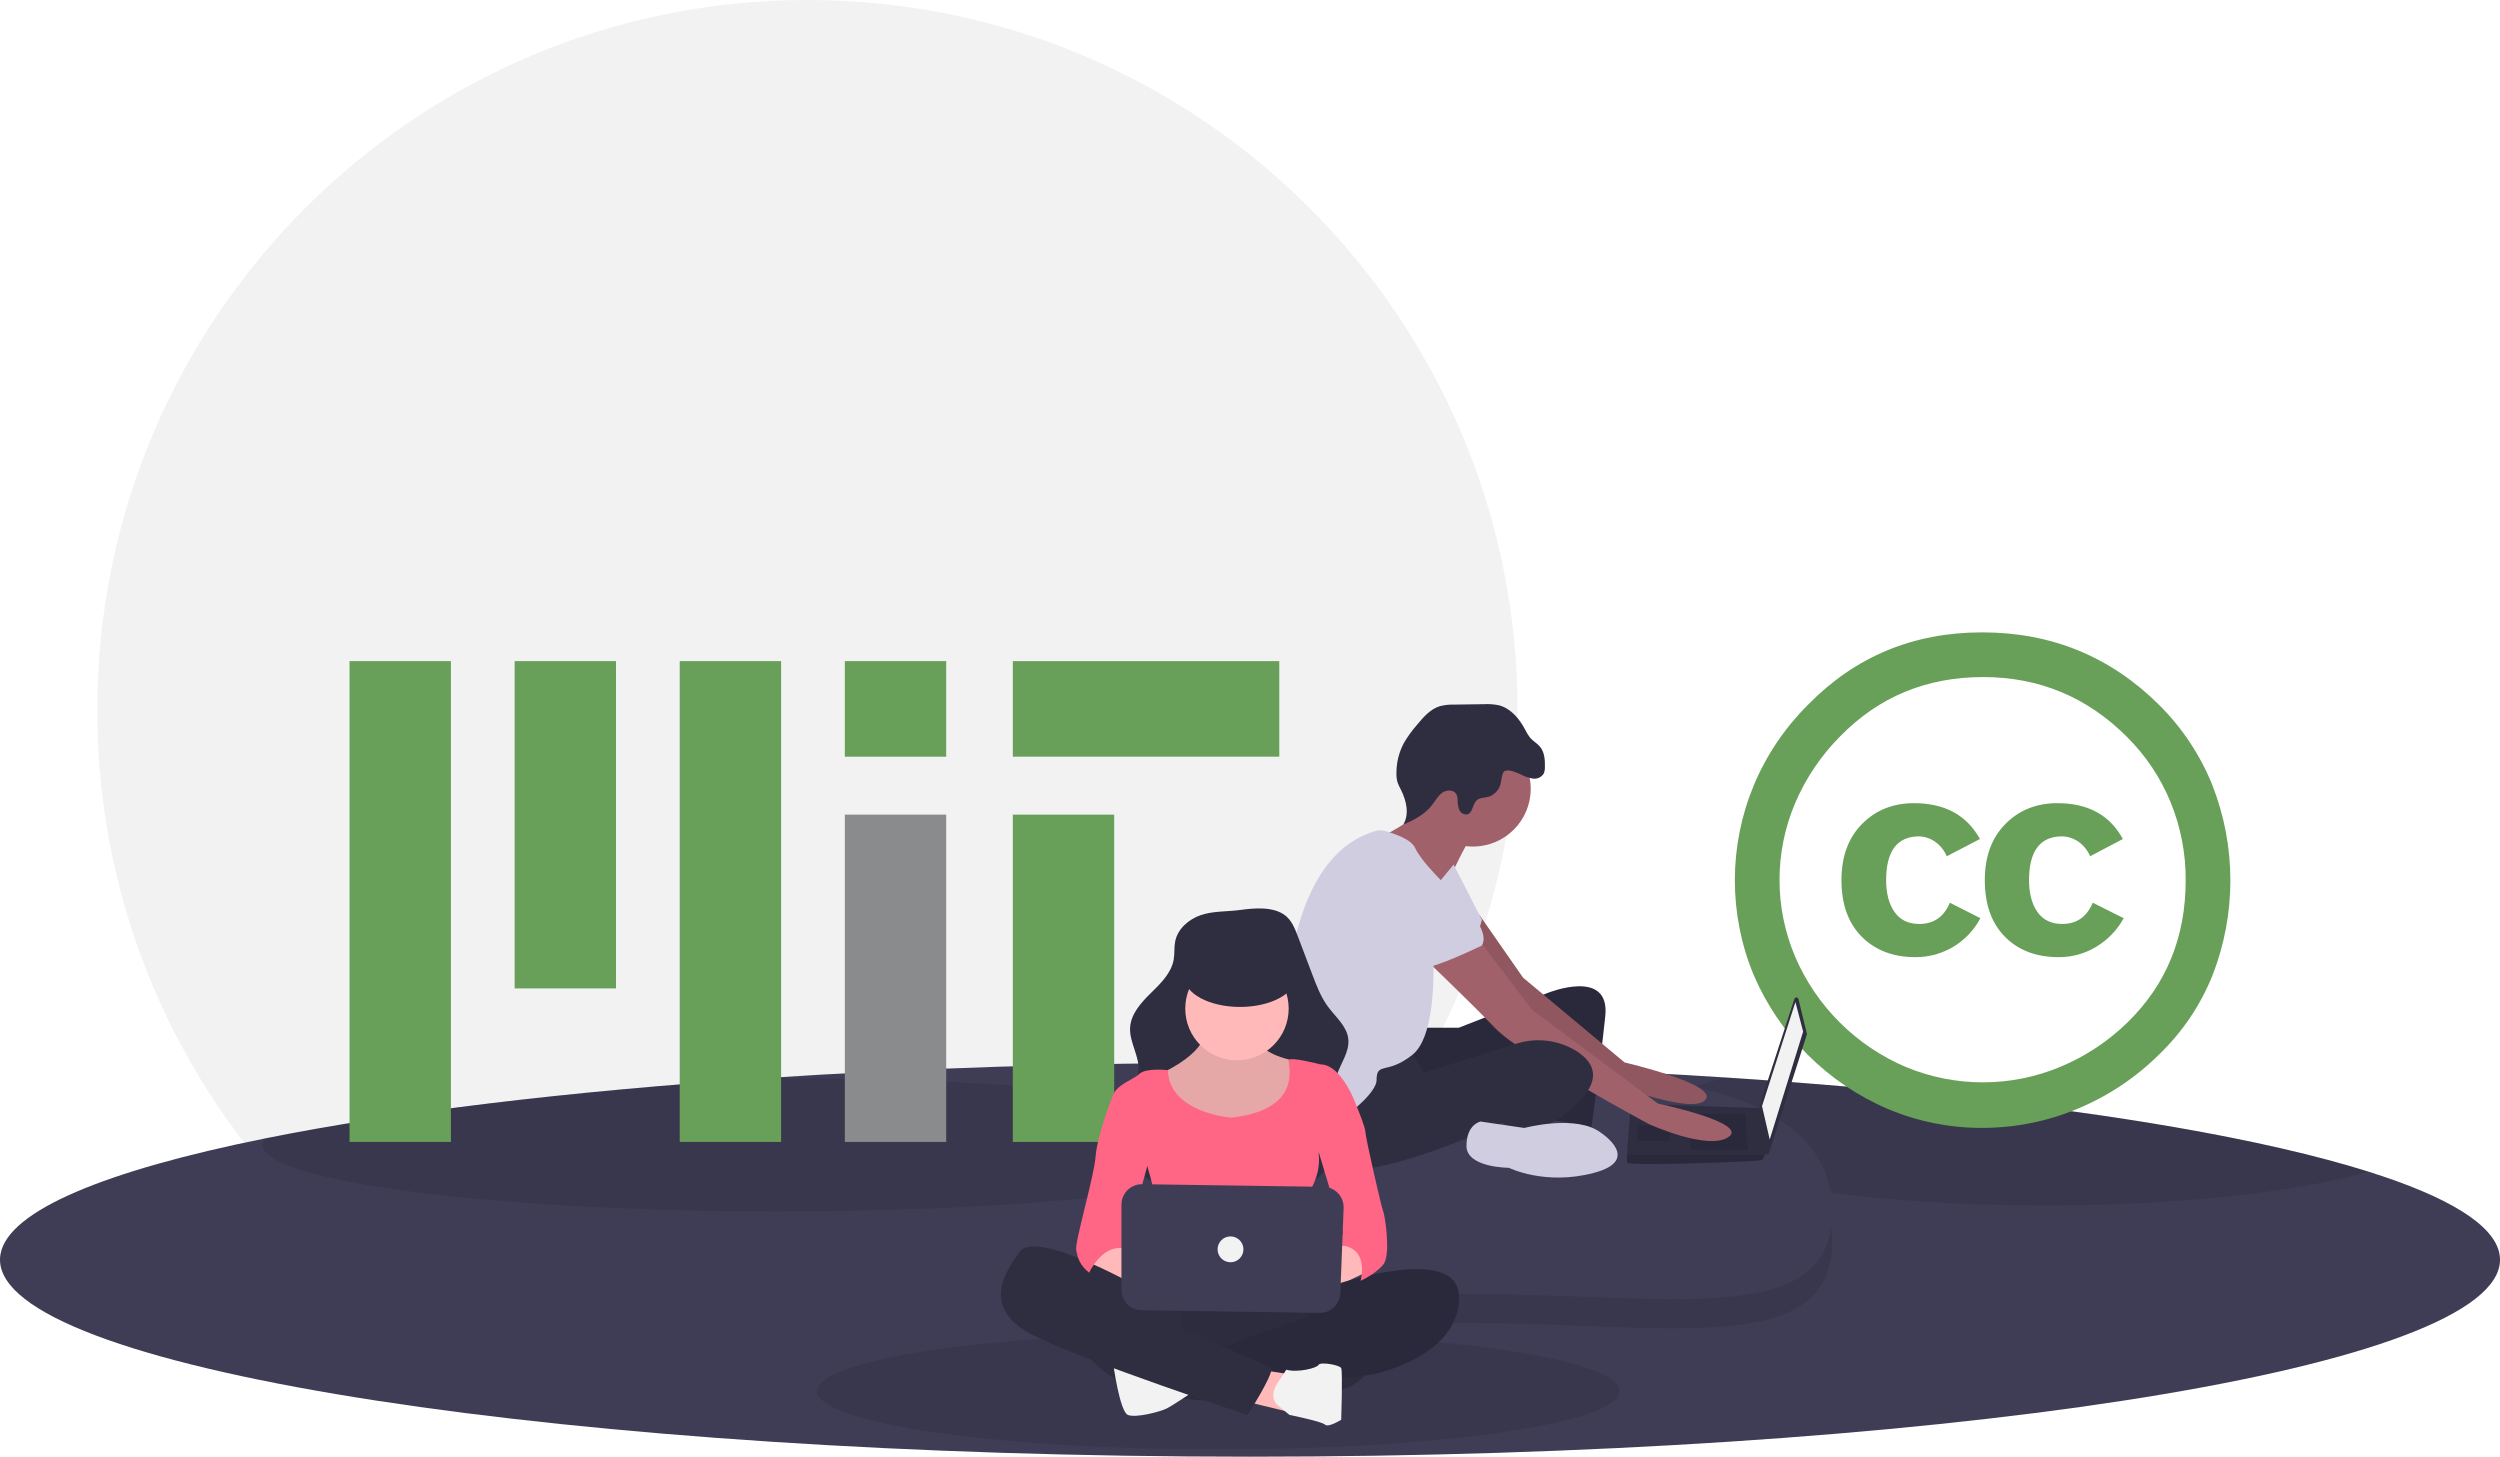
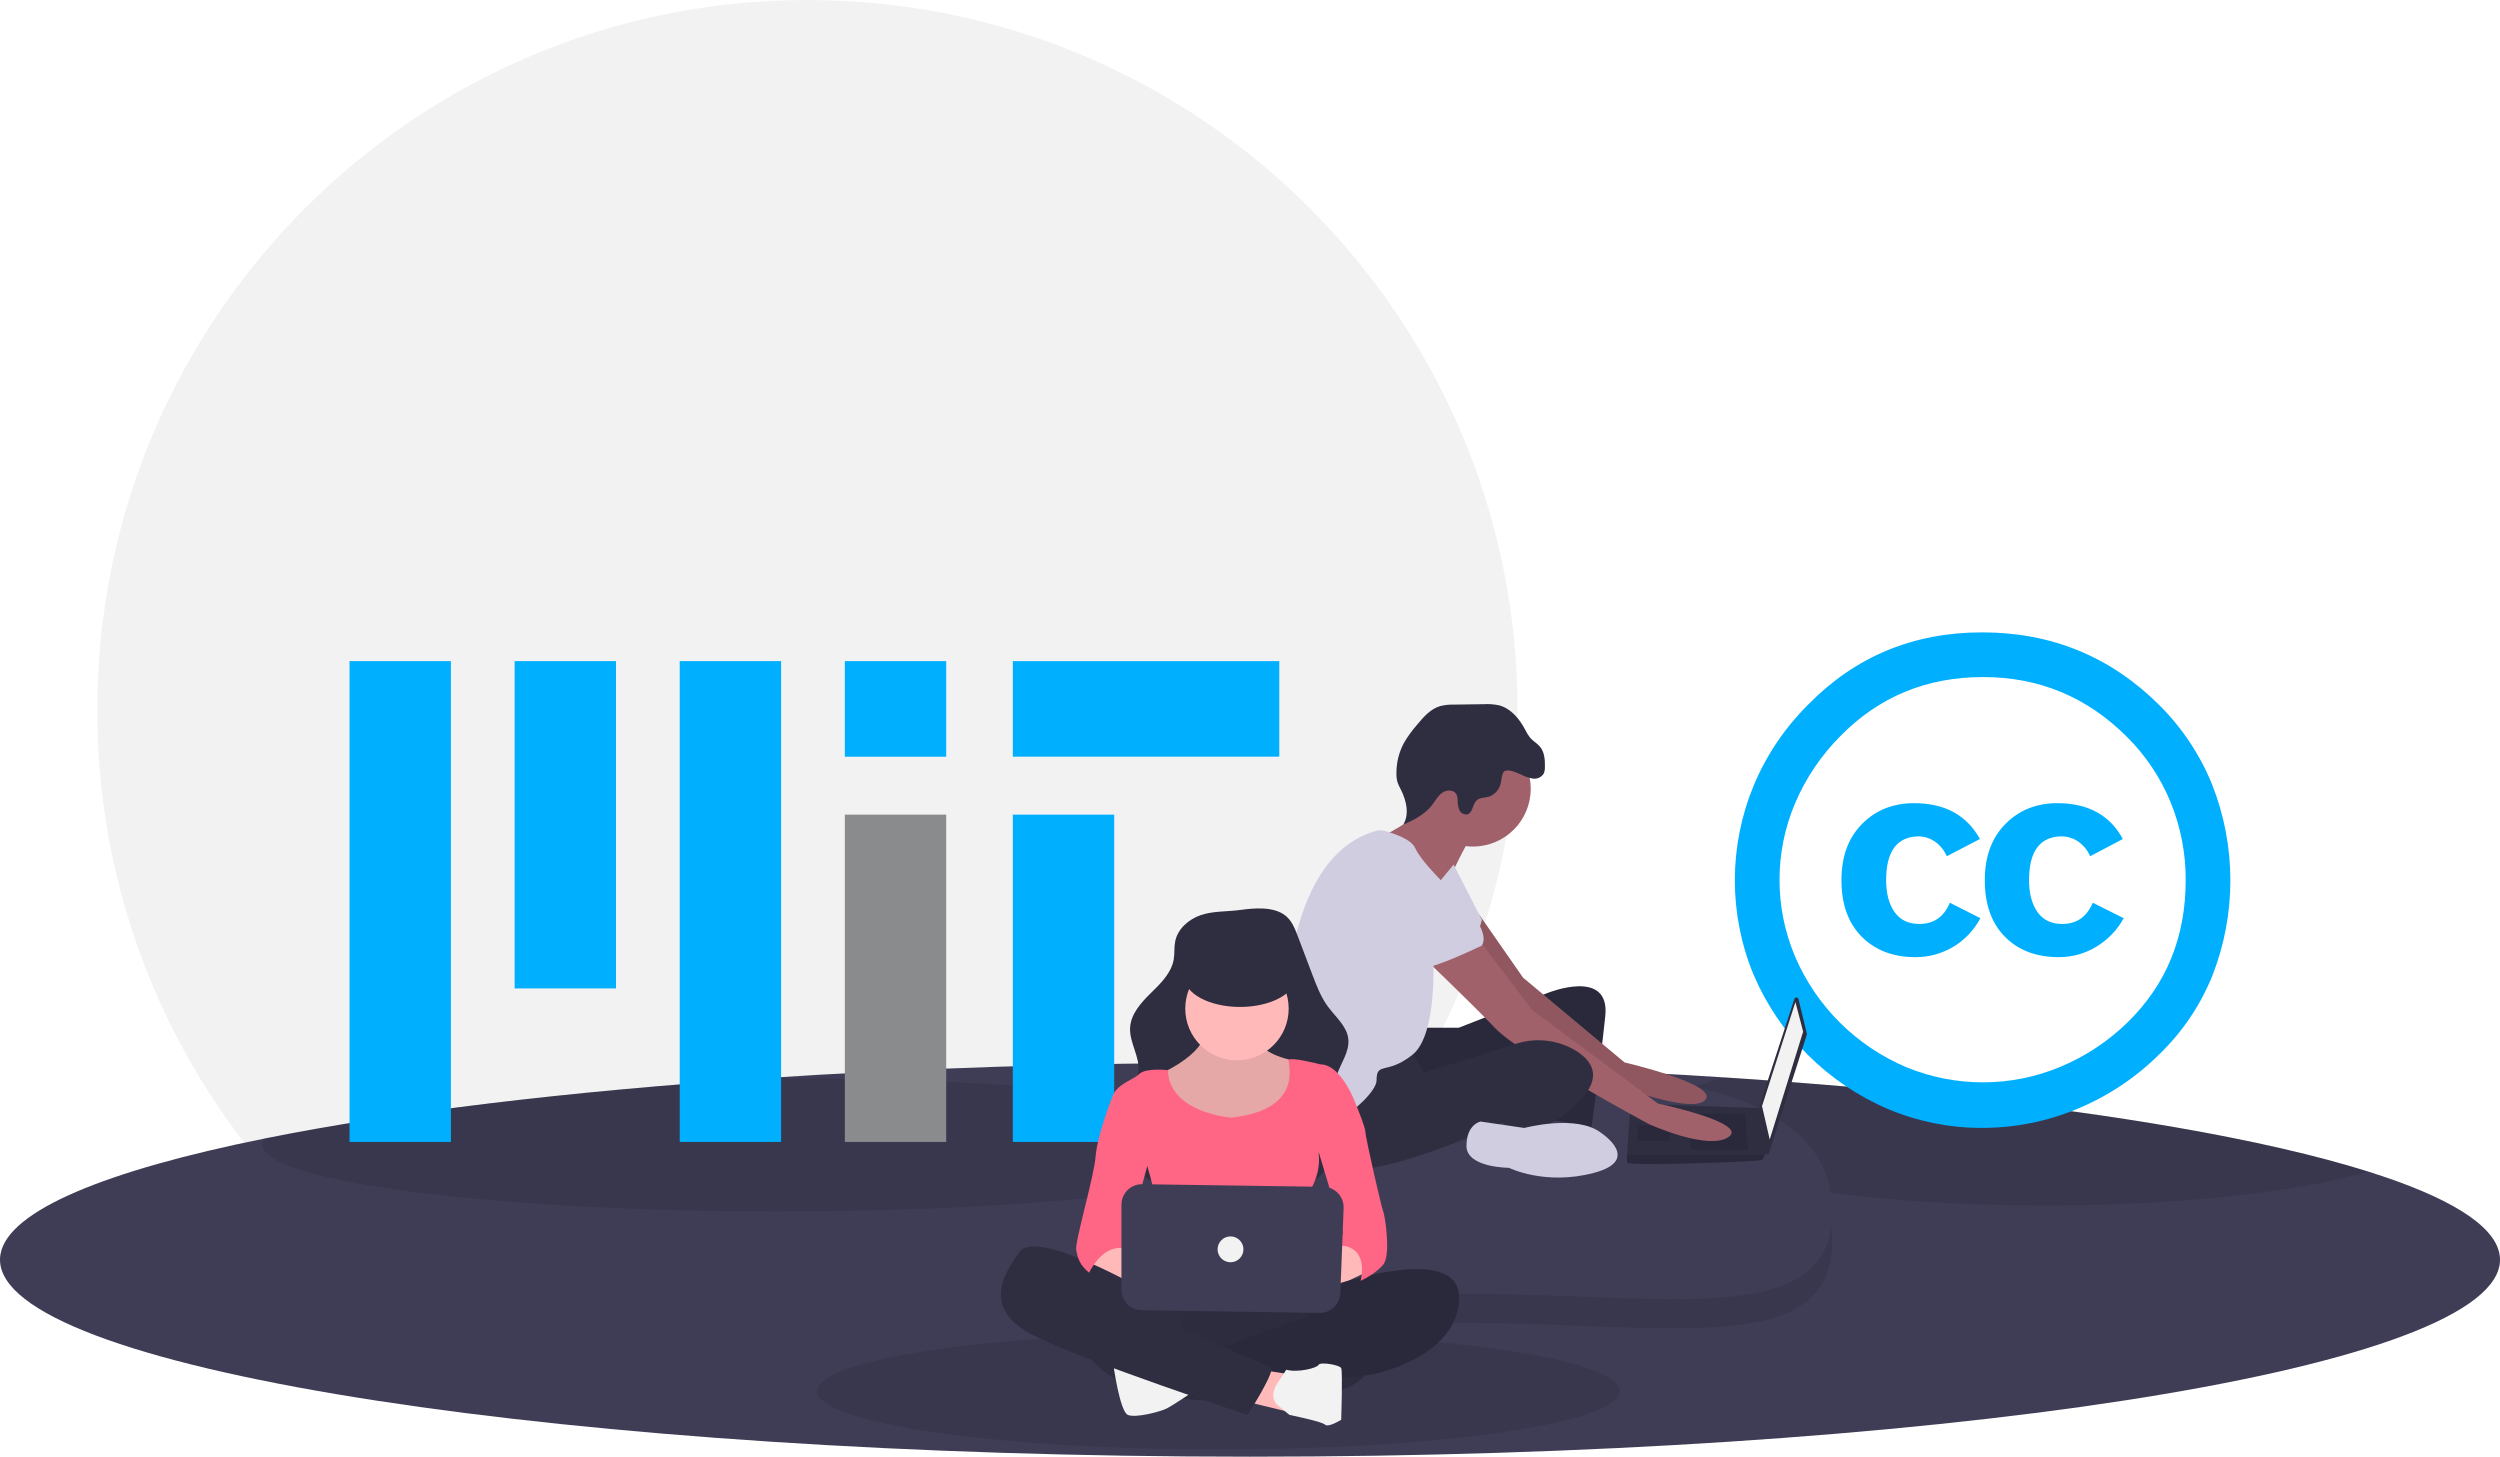
<svg xmlns="http://www.w3.org/2000/svg" data-name="Layer 1" width="1028" height="598.997" viewBox="0 0 1028 598.997">
  <circle cx="332.005" cy="292.004" r="292.004" fill="#f2f2f2" />
  <path d="M1028 517.997a13.69 13.69 0 01-.17 2.12c-7.14 43.76-234.46 78.88-513.83 78.88S7.31 563.877.17 520.117a13.675 13.675 0 01-.17-2.12c0-.2 0-.41.02-.61 0-.11.01-.21.01-.32a.49.49 0 00.01-.12c.04-.45.1-.88.18-1.32 3.26-17.89 43.35-34.33 108.74-47.5 53.48-10.77 123.89-19.36 204.93-24.76 61.5-4.1 129.12-6.37 200.11-6.37 57.12 0 112.06 1.47 163.38 4.17h.02q16.11.855 31.74 1.87c71.33 4.62 134.63 11.69 185.63 20.54 31.37 5.45 58.1 11.58 79.19 18.22h.01c32.46 10.23 51.6 21.7 53.81 33.83.08.44.14.87.18 1.32a.487.487 0 00.01.12c0 .11.01.21.01.32.02.2.02.41.02.61z" fill="#3f3d56" />
  <ellipse cx="501" cy="571.997" rx="165" ry="24" opacity=".1" />
  <path d="M973.96 481.797c-5.77 1.65-12.27 3.18-19.4 4.58-29.36 5.78-69.42 9.33-113.53 9.33-49.28 0-93.45-4.43-123.38-11.44-24.84-5.82-39.88-13.39-39.88-21.7 0-7.3 11.64-14.06 31.37-19.53 71.33 4.62 134.63 11.69 185.63 20.54 31.37 5.45 58.1 11.58 79.19 18.22zM532 470.747c0 15.13-94.92 27.4-212 27.4s-212-12.27-212-27.4a4.372 4.372 0 01.96-2.62c53.48-10.77 123.89-19.36 204.93-24.76q3.045-.015 6.11-.01c117.08 0 212 12.26 212 27.39z" opacity=".1" />
-   <path fill="#68a059" d="M416.472 334.975h41.685v134.584h-41.685zm-136.966-63.124h41.685v197.708h-41.685zm-135.776 0h41.685v197.708H143.73zm67.888 0h41.685v134.584h-41.685zm135.775 0h41.685v39.303h-41.685z" />
+   <path fill="#00b0ff" d="M416.472 334.975h41.685v134.584h-41.685zm-136.966-63.124h41.685v197.708h-41.685zm-135.776 0h41.685v197.708H143.73zm67.888 0h41.685v134.584h-41.685zm135.775 0h41.685v39.303h-41.685z" />
  <path fill="#8a8b8c" d="M347.393 334.975h41.685v134.584h-41.685z" />
-   <path fill="#68a059" d="M416.472 271.851h109.573v39.303H416.472zm398.59-11.822q42.748 0 72.774 29.84a97.983 97.983 0 0121.832 32.838 107.346 107.346 0 01.095 78.409 93.533 93.533 0 01-21.74 32.294 104.704 104.704 0 01-33.84 22.56 101.425 101.425 0 01-39.115 7.824 99.015 99.015 0 01-38.661-7.734 104.845 104.845 0 01-55.4-55.396 101.764 101.764 0 01.09-77.594 102.307 102.307 0 0122.468-33.386q29.109-29.649 71.497-29.655zm.37 18.377q-34.93 0-58.769 24.38a87.595 87.595 0 00-18.466 27.38 80.789 80.789 0 000 63.312 86.249 86.249 0 0045.577 45.31 82.687 82.687 0 0063.41-.09 87.995 87.995 0 0027.741-18.374q23.831-23.287 23.828-58.405a83.659 83.659 0 00-6.186-32.02 81.465 81.465 0 00-18.002-26.93q-24.576-24.561-59.134-24.563zm-1.277 66.59l-13.65 7.098a14.006 14.006 0 00-5.364-6.368 12.087 12.087 0 00-5.916-1.818q-13.64 0-13.646 18.011 0 8.186 3.454 13.095 3.458 4.915 10.192 4.916 8.916 0 12.557-8.733l12.55 6.368a29.99 29.99 0 01-26.744 16.011q-13.644 0-22.016-8.37-8.367-8.367-8.367-23.284 0-14.556 8.46-23.105 8.457-8.549 21.379-8.552 18.926-.01 27.11 14.732zm58.764 0l-13.464 7.098a13.992 13.992 0 00-5.368-6.368 12.373 12.373 0 00-6.094-1.818q-13.645 0-13.65 18.011 0 8.186 3.458 13.095 3.453 4.915 10.192 4.916 8.907 0 12.547-8.733l12.736 6.368a31.277 31.277 0 01-11.274 11.736 29.398 29.398 0 01-15.464 4.275q-13.831 0-22.1-8.37-8.29-8.367-8.284-23.284 0-14.556 8.463-23.105 8.453-8.549 21.373-8.552 18.922-.01 26.93 14.732z" />
+   <path fill="#00b0ff" d="M416.472 271.851h109.573v39.303H416.472zm398.59-11.822q42.748 0 72.774 29.84a97.983 97.983 0 0121.832 32.838 107.346 107.346 0 01.095 78.409 93.533 93.533 0 01-21.74 32.294 104.704 104.704 0 01-33.84 22.56 101.425 101.425 0 01-39.115 7.824 99.015 99.015 0 01-38.661-7.734 104.845 104.845 0 01-55.4-55.396 101.764 101.764 0 01.09-77.594 102.307 102.307 0 0122.468-33.386q29.109-29.649 71.497-29.655zm.37 18.377q-34.93 0-58.769 24.38a87.595 87.595 0 00-18.466 27.38 80.789 80.789 0 000 63.312 86.249 86.249 0 0045.577 45.31 82.687 82.687 0 0063.41-.09 87.995 87.995 0 0027.741-18.374q23.831-23.287 23.828-58.405a83.659 83.659 0 00-6.186-32.02 81.465 81.465 0 00-18.002-26.93q-24.576-24.561-59.134-24.563zm-1.277 66.59l-13.65 7.098a14.006 14.006 0 00-5.364-6.368 12.087 12.087 0 00-5.916-1.818q-13.64 0-13.646 18.011 0 8.186 3.454 13.095 3.458 4.915 10.192 4.916 8.916 0 12.557-8.733l12.55 6.368a29.99 29.99 0 01-26.744 16.011q-13.644 0-22.016-8.37-8.367-8.367-8.367-23.284 0-14.556 8.46-23.105 8.457-8.549 21.379-8.552 18.926-.01 27.11 14.732zm58.764 0l-13.464 7.098a13.992 13.992 0 00-5.368-6.368 12.373 12.373 0 00-6.094-1.818q-13.645 0-13.65 18.011 0 8.186 3.458 13.095 3.453 4.915 10.192 4.916 8.907 0 12.547-8.733l12.736 6.368a31.277 31.277 0 01-11.274 11.736 29.398 29.398 0 01-15.464 4.275q-13.831 0-22.1-8.37-8.29-8.367-8.284-23.284 0-14.556 8.463-23.105 8.453-8.549 21.373-8.552 18.922-.01 26.93 14.732z" />
  <path d="M753.417 510.336c0 48.737-67.934 33.662-151.113 33.662S452.2 559.073 452.2 510.336s67.925-59.338 151.104-59.338 150.113 10.6 150.113 59.338z" opacity=".1" />
  <path d="M753.417 498.336c0 48.737-67.934 33.662-151.113 33.662S452.2 547.073 452.2 498.336s67.925-59.338 151.104-59.338 150.113 10.6 150.113 59.338z" fill="#3f3d56" />
  <path d="M739.542 410.842l3.433 14.164a.885.885 0 01-.017.478l-15.576 48.673a.885.885 0 01-1.721-.17l-2.155-18.961a.885.885 0 01.038-.374l14.297-43.876a.885.885 0 011.7.066z" fill="#2f2e41" />
  <path fill="#f2f2f2" d="M738.278 412.038l3.171 12.152-13.738 44.382-3.17-13.737 13.737-42.797z" />
  <path d="M669.064 478.083c.528 1.585 54.949-.529 55.477-1.057a11.469 11.469 0 001.163-2.114c.496-1.056.95-2.113.95-2.113l-2.113-17.108-53.892-1.913s-1.347 14.498-1.622 21.134a15.853 15.853 0 00.037 3.17z" fill="#2f2e41" />
  <path opacity=".1" d="M717.673 458.005l1.056 14.794h-23.776v-14.794h22.72zm-30.645 4.755l.142-.028-.67 6.368h-13.209v-6.34h13.737zm-17.964 15.323c.528 1.585 54.949-.529 55.477-1.057a11.469 11.469 0 001.163-2.114h-56.677a15.853 15.853 0 00.037 3.17z" />
  <path d="M585.055 422.605h14.794l36.457-14.265s25.89-10.568 23.776 9.51-5.812 47.024-5.812 47.024-11.624-5.284-17.964-3.699-2.114-32.23-2.114-32.23-51.778 24.833-56.534 21.663-5.811-25.361-5.811-25.361z" fill="#2f2e41" />
  <path d="M585.055 422.605h14.794l36.457-14.265s25.89-10.568 23.776 9.51-5.812 47.024-5.812 47.024-11.624-5.284-17.964-3.699-2.114-32.23-2.114-32.23-51.778 24.833-56.534 21.663-5.811-25.361-5.811-25.361z" opacity=".1" />
  <path d="M608.363 376.276l17.904 25.723 41.74 34.872s38.57 8.982 33.287 15.322-37.514-6.34-37.514-6.34-48.08-34.872-49.665-37.513-19.02-27.475-19.02-27.475z" fill="#a0616a" />
  <path d="M608.363 376.276l17.904 25.723 41.74 34.872s38.57 8.982 33.287 15.322-37.514-6.34-37.514-6.34-48.08-34.872-49.665-37.513-19.02-27.475-19.02-27.475z" opacity=".1" />
  <circle cx="605.661" cy="324.331" r="23.776" fill="#a0616a" />
  <path d="M604.076 345.465s-7.925 13.738-9.51 21.135-23.776-14.794-23.776-14.794l-2.906-7.662s20.87-9.774 19.285-17.7 16.907 19.021 16.907 19.021z" fill="#a0616a" />
  <path d="M597.736 355.504l11.624 22.72s-2.642 11.095-6.869 12.152-22.19-13.738-22.19-13.738z" fill="#d0cde1" />
  <path d="M608.303 386.677l21.663 28.531 51.778 38.57s37.514 7.925 29.06 13.737-32.758-5.283-32.758-5.283-52.307-28.003-63.403-39.627-31.701-31.173-31.701-31.173z" fill="#a0616a" />
  <path d="M579.244 431.059l6.34 10.039 37.84-11.905a29.751 29.751 0 0124.77 2.989c6.604 4.16 10.831 10.765 1.32 20.54-19.02 19.549-31.7 8.981-31.7 8.981s-63.932 30.117-74.499 15.323-11.095-22.191-11.095-22.191 40.683-25.361 47.024-23.776z" fill="#2f2e41" />
  <path d="M658.497 465.93s16.907 11.096-3.17 16.38-34.872-2.114-34.872-2.114-17.436 0-17.436-8.982 5.812-10.039 5.812-10.039l17.964 2.642s21.663-5.812 31.702 2.113z" fill="#d0cde1" />
  <path d="M625.166 318.35a17.728 17.728 0 004.982 1.785 4.548 4.548 0 004.596-1.97 6.18 6.18 0 00.522-2.794c.063-2.902-.147-6.038-1.985-8.283-1.17-1.43-2.878-2.33-4.09-3.724a17.598 17.598 0 01-2.067-3.378c-2.355-4.424-5.843-8.676-10.69-9.951a23.183 23.183 0 00-6.24-.477l-12.206.172a21.25 21.25 0 00-5.872.632c-3.93 1.188-6.79 4.492-9.41 7.651a47.851 47.851 0 00-5.396 7.448 26.133 26.133 0 00-3.098 12.804 11.98 11.98 0 00.44 3.388 18.801 18.801 0 001.33 2.925c2.29 4.496 3.649 10.112 1.071 14.45 4.478-1.83 8.909-4.228 11.863-8.059 1.322-1.714 2.358-3.72 4.12-4.977s4.63-1.367 5.76.479a5.163 5.163 0 01.582 2.418 11.084 11.084 0 00.668 4.081 3.058 3.058 0 003.322 1.896c2.3-.648 2.08-4.179 3.852-5.782 1.346-1.218 3.422-.986 5.15-1.538a7.643 7.643 0 004.387-4.321c.655-1.468.645-5.31 1.884-6.105 1.553-.997 5.085.588 6.525 1.23z" fill="#2f2e41" />
  <path d="M565.996 341.638a6.27 6.27 0 013.264.008c3.392.911 10.995 3.321 12.625 6.99 2.114 4.755 9.51 12.152 9.51 12.152s10.04 10.038 7.926 16.907-10.039 14.794-10.039 14.794 2.114 32.758-8.453 41.212-14.794 2.642-14.794 10.567-32.758 32.758-39.099 17.436c0 0 3.17-28.532 2.114-38.57-1.042-9.894.483-71.624 36.946-81.496z" fill="#d0cde1" />
  <path d="M582.942 354.976s32.23 23.776 26.418 33.814c0 0-19.55 9.51-23.776 8.982s-20.606-19.02-24.833-20.605-6.34-30.117 22.191-22.191z" fill="#d0cde1" />
  <path d="M493.81 376.281c-5.012 1.693-9.553 5.653-10.58 10.843-.476 2.406-.184 4.907-.584 7.327-.929 5.611-5.334 9.897-9.397 13.878s-8.258 8.606-8.555 14.286c-.324 6.22 4.187 12.047 3.406 18.226-.907 7.18-8.49 11.831-10.364 18.82-1.251 4.667.282 9.695 2.806 13.815 4.808 7.853 13.028 13.184 21.78 16.041s18.076 3.46 27.283 3.556c11.21.117 23.383-.845 31.806-8.244a25.48 25.48 0 008.459-16.588c.8-8.571-2.777-17.427-.31-25.674 1.553-5.19 5.447-9.93 4.866-15.316-.568-5.266-5.168-8.999-8.323-13.253-2.946-3.972-4.734-8.663-6.486-13.288l-5.995-15.824c-1.178-3.11-2.472-6.382-5.098-8.424-4.917-3.822-12.823-3.07-18.572-2.283-5.333.732-11.012.37-16.141 2.102z" fill="#2f2e41" />
  <path d="M495.688 422.376s2.658 8.637-17.274 18.603 1.994 20.595 1.994 20.595l23.252 5.315s23.918-3.322 26.575-7.308 7.308-17.274 5.98-19.267a31.061 31.061 0 00-3.322-3.986s-15.945-2.658-15.28-9.966-21.925-3.986-21.925-3.986z" fill="#ffb9b9" />
  <path d="M495.688 422.376s2.658 8.637-17.274 18.603 1.994 20.595 1.994 20.595l23.252 5.315s23.918-3.322 26.575-7.308 7.308-17.274 5.98-19.267a31.061 31.061 0 00-3.322-3.986s-15.945-2.658-15.28-9.966-21.925-3.986-21.925-3.986z" opacity=".1" />
  <circle cx="508.643" cy="414.736" r="21.26" fill="#ffb9b9" />
  <path d="M506.318 459.58s-25.604-1.872-26.09-19.538c0 0-9.122-1.057-11.78 1.6s-11.293 4.651-11.293 11.295 14.616 26.575 14.616 26.575 7.972 26.575 4.65 31.225-3.986 16.61-3.986 16.61 33.219-2.658 38.534 0 26.574 2.657 27.903 0-1.329-35.876-1.329-35.876 5.98-7.973 4.651-17.274l15.945-18.602s-5.98-17.938-15.28-17.938c0 0-12.624-3.322-12.956-1.661s6.312 20.263-23.585 23.585z" fill="#ff6584" />
  <path d="M446.525 518.045s5.979 9.302 21.26 11.295 17.938-3.322 16.609-4.65-17.274-7.309-17.274-7.309l-9.301-7.308zm108.956-7.972l-17.273 9.966s-22.589-1.33-13.952 5.315 24.582 3.986 24.582 3.986l15.28-7.308z" fill="#ffb9b9" />
  <path d="M469.113 527.347s-15.945 39.197 3.322 45.177 72.416 4.65 84.375-3.322 15.28-18.602 13.288-21.924-15.281-12.623-24.582-13.288-76.403-6.643-76.403-6.643z" fill="#2f2e41" />
  <path d="M469.113 527.347s-15.945 39.197 3.322 45.177 72.416 4.65 84.375-3.322 15.28-18.602 13.288-21.924-15.281-12.623-24.582-13.288-76.403-6.643-76.403-6.643z" opacity=".05" />
  <path d="M544.378 529.782s56.28-20.373 55.616 4.208-35.876 31.226-35.876 31.226l-10.63 1.328-58.464 1.994s1.993-10.63-2.658-11.96c0 0 15.28-3.985 15.945-4.65s38.534-13.951 41.191-14.616 10.63-5.98 16.61-5.315c0 0 6.643-5.315 13.951-3.986l-20.595 1.329z" fill="#2f2e41" />
  <path d="M544.378 529.782s56.28-20.373 55.616 4.208-35.876 31.226-35.876 31.226l-10.63 1.328-58.464 1.994s1.993-10.63-2.658-11.96c0 0 15.28-3.985 15.945-4.65s38.534-13.951 41.191-14.616 10.63-5.98 16.61-5.315c0 0 6.643-5.315 13.951-3.986l-20.595 1.329z" opacity=".1" />
  <path fill="#2f2e41" d="M534.434 533.081l7.096 16.19 43.184-15.281 3.322-8.636-11.295-1.994-22.706 3.987-9.848 2.657-9.753 3.077z" />
  <path opacity=".1" d="M534.434 533.081l7.096 16.19 43.184-15.281 3.322-8.636-11.295-1.994-22.706 3.987-9.848 2.657-9.753 3.077z" />
  <path d="M442.538 552.593s12.623 15.945 27.24 19.93 22.588-1.328 22.588-1.328l-4.65-18.602-1.993-11.959-8.637-5.98-17.274-7.972-20.595-6.643s-8.637-1.33-8.637 0 7.972 21.26 7.972 21.26z" fill="#2f2e41" />
  <path d="M457.819 561.23s2.657 19.266 5.98 20.595 13.287-1.329 15.944-2.657 11.69-7.46 11.69-7.46-31.62-11.807-33.614-10.478z" fill="#f2f2f2" />
  <path fill="#ffb9b9" d="M518.277 563.223l12.623 1.993-1.329 15.28-17.607-4.276 6.313-12.997z" />
  <path d="M526.186 567.475s-5.916 7.042.063 11.028l3.986 3.322s13.288 2.657 14.616 3.986 6.644-1.993 6.644-1.993.665-19.931 0-21.26-8.637-2.657-9.301-1.328-8.637 3.321-13.287 1.993z" fill="#f2f2f2" />
  <path d="M473.1 531.997s-46.506-27.239-53.815-17.273-15.28 23.917 5.98 34.547 87.697 32.554 87.697 32.554 9.965-15.28 9.965-19.267c0 0-35.211-15.945-41.19-17.273s-29.897-16.61-33.22-17.938-7.972-5.315-7.972-5.315z" fill="#2f2e41" />
  <path d="M459.812 449.615l-2.657 1.993s-5.98 15.281-6.644 23.918-8.637 35.211-7.973 38.533 1.33 5.98 5.315 9.301c0 0 5.315-11.958 14.617-9.965l11.294-41.191zm93.012 0l5.315 5.98s3.322 7.972 3.322 9.965 6.643 31.226 7.308 32.554 3.322 17.938 0 21.925-9.301 6.643-9.301 6.643 3.986-13.952-8.637-14.616l1.329-5.315-11.96-39.862z" fill="#ff6584" />
  <path d="M461.14 495.356v34.995a8.413 8.413 0 008.29 8.413l73.185 1.084a8.413 8.413 0 008.532-8.09l1.346-34.998a8.413 8.413 0 00-8.286-8.736l-74.53-1.08a8.413 8.413 0 00-8.536 8.412z" fill="#3f3d56" />
  <ellipse cx="509.89" cy="401.732" rx="22.884" ry="12.322" fill="#2f2e41" />
  <circle cx="505.986" cy="513.727" r="5.315" fill="#f2f2f2" />
</svg>
